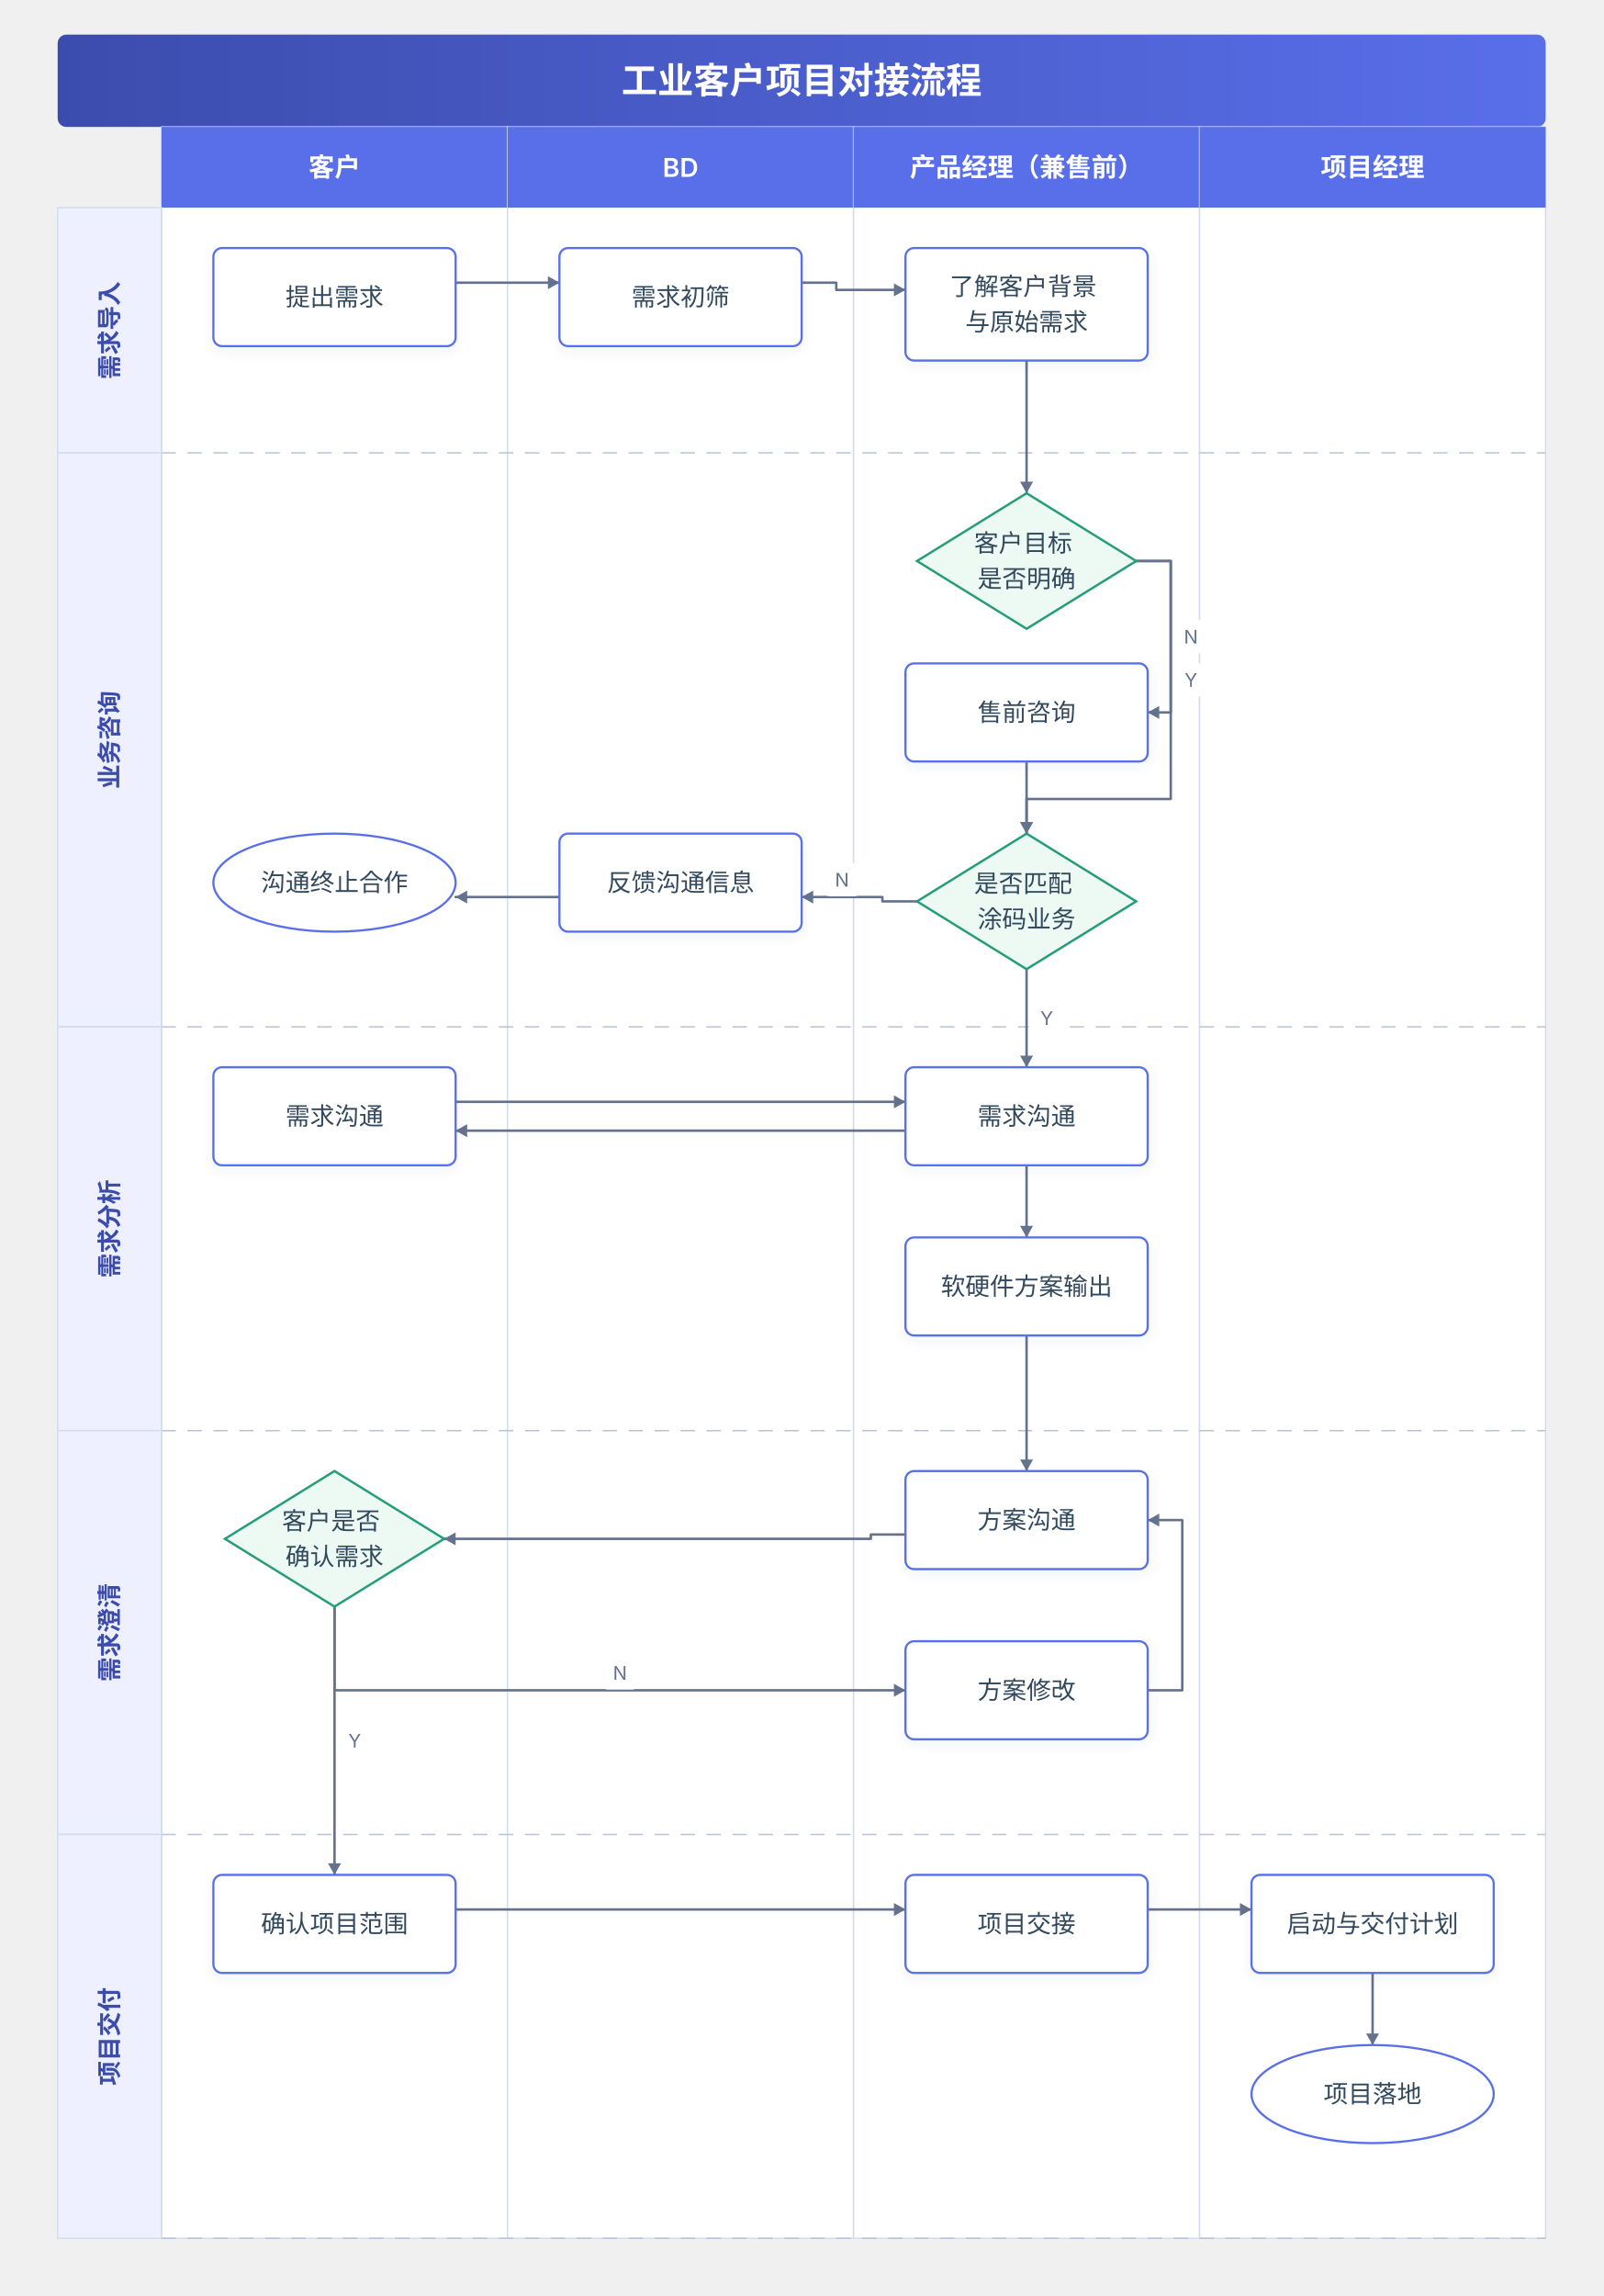
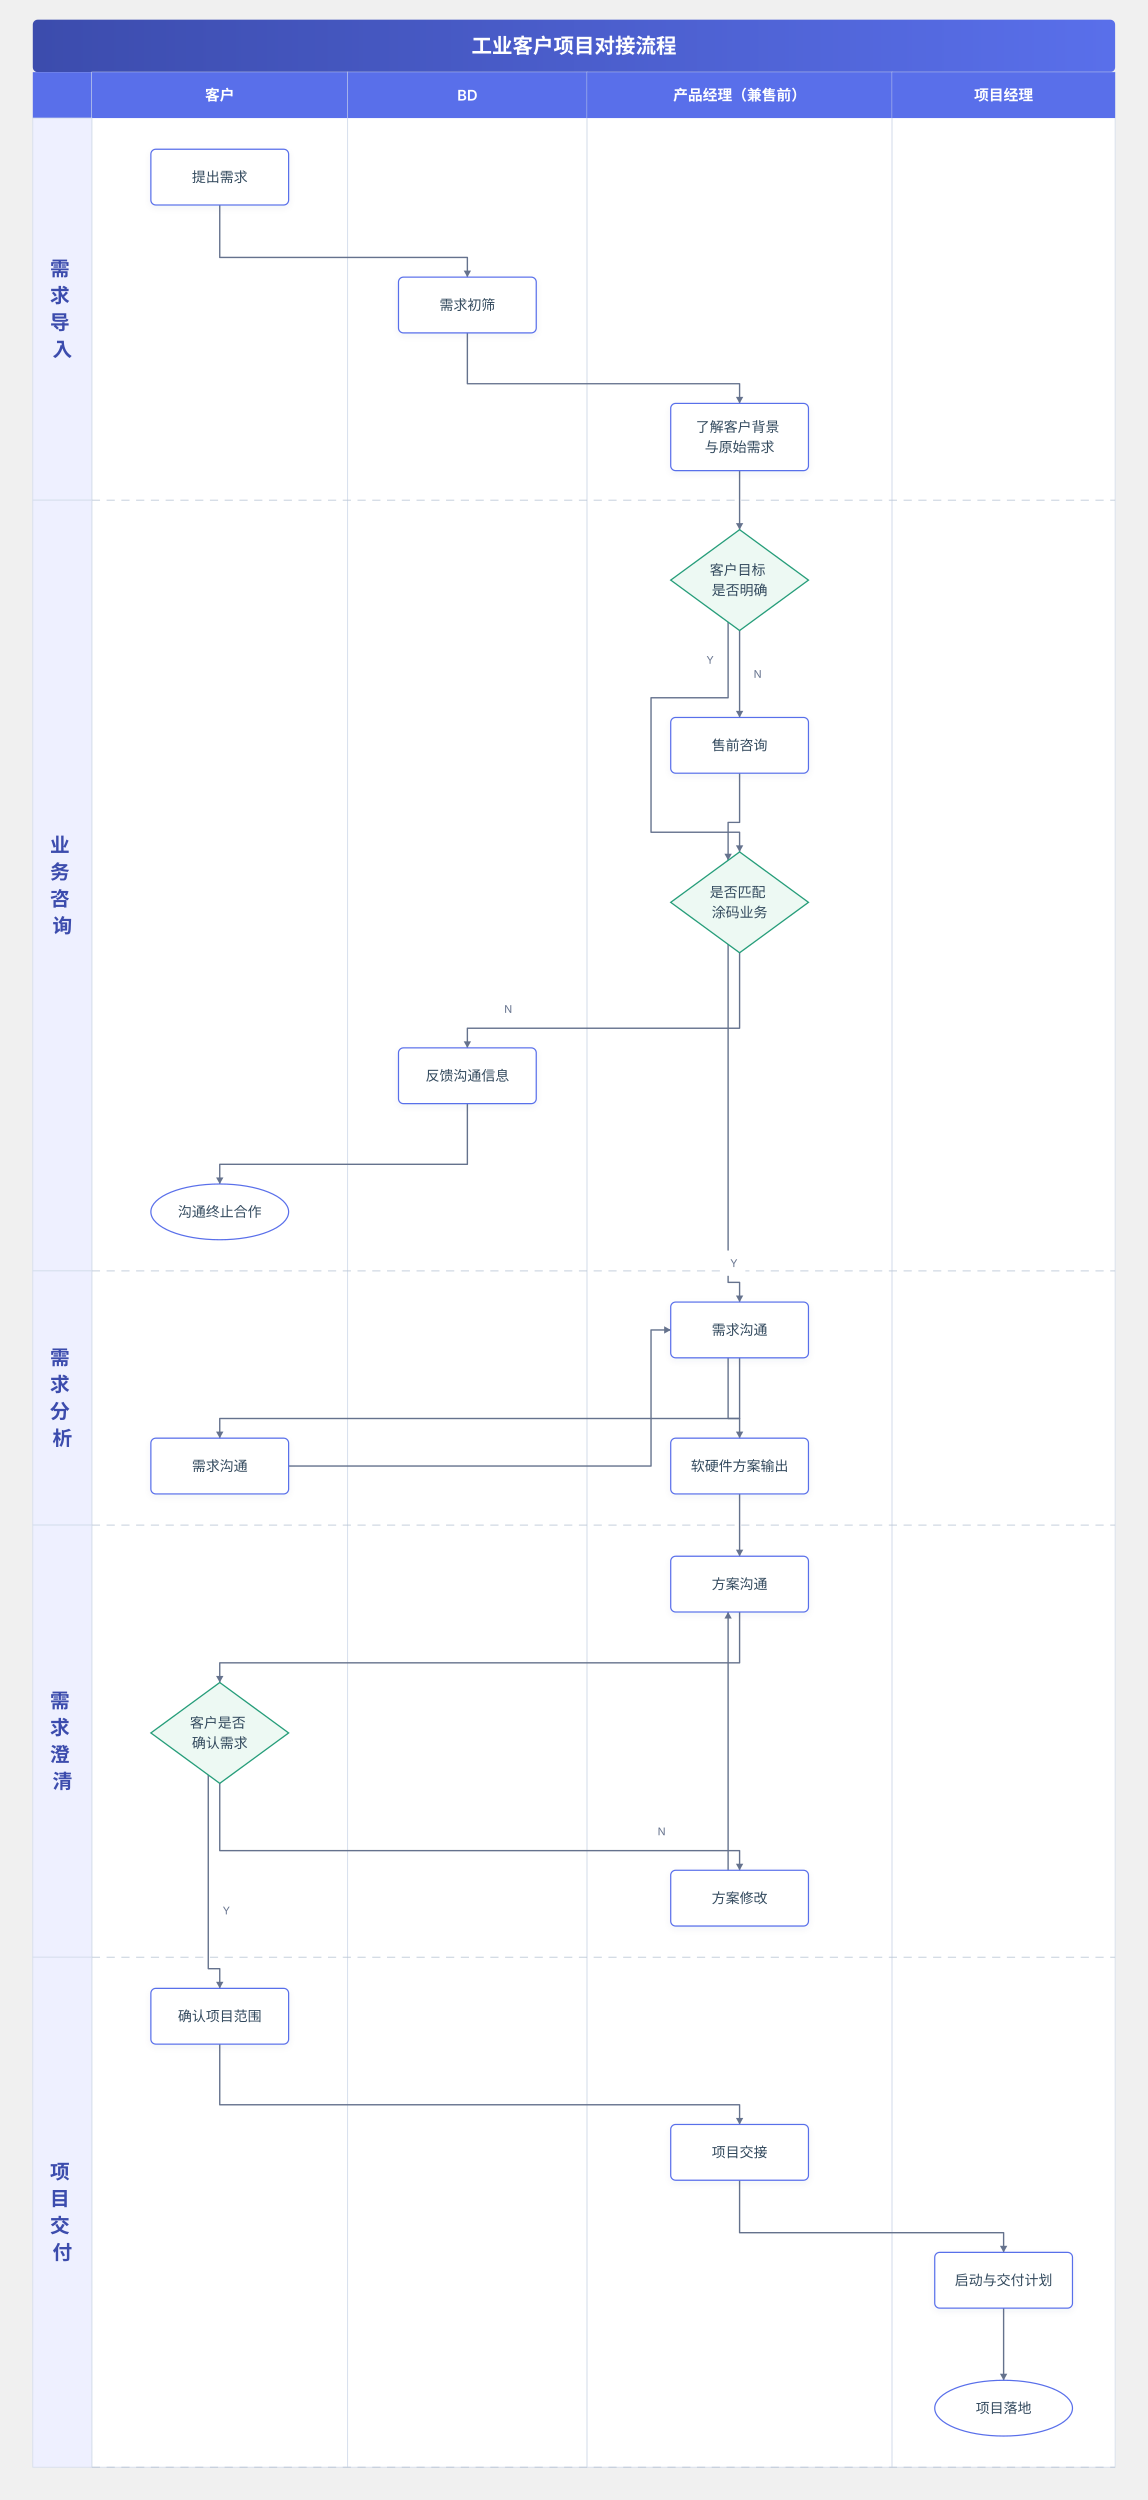
- <svg xmlns="http://www.w3.org/2000/svg" width="1112" height="1592" viewBox="0 0 1112 1592" style="font-family:Inter,Segoe UI,Microsoft YaHei,sans-serif" role="img" aria-label="工业客户项目对接流程">
+ <svg xmlns="http://www.w3.org/2000/svg" width="1400" height="3049" viewBox="0 0 1400 3049" style="font-family:Inter,Segoe UI,Microsoft YaHei,sans-serif" role="img" aria-label="工业客户项目对接流程">
  <defs>
    <linearGradient id="titleGradient">
      <stop stop-color="#3c4cad" />
      <stop offset="1" stop-color="#596fea" />
    </linearGradient>
    <filter id="nodeShadow" x="-20%" y="-20%" width="140%" height="150%">
      <feDropShadow dx="0" dy="3" stdDeviation="4" flood-color="#244f73" flood-opacity=".055" />
    </filter>
    <marker id="arrow-65728d" markerWidth="9" markerHeight="9" refX="8" refY="4.5" orient="auto-start-reverse" markerUnits="userSpaceOnUse">
      <path d="M0 0 L8 4.5 L0 9" fill="#65728d" />
    </marker>
  </defs>
  <g data-container-id="title">
-     <rect x="40" y="24" width="1032" height="64" rx="6" fill="url(#titleGradient)" />
-     <text x="556" y="56" text-anchor="middle" dominant-baseline="middle" fill="#fff" font-size="25" font-weight="600">
-       <tspan x="556" dy="0">工业客户项目对接流程</tspan>
-     </text>
+     <rect x="40" y="24" width="1320" height="64" rx="6" fill="url(#titleGradient)" />
+     <text x="700" y="56" text-anchor="middle" dominant-baseline="middle" fill="#fff" font-size="25" font-weight="600">
+       <tspan x="700" dy="0">工业客户项目对接流程</tspan>
+     </text>
+   </g>
+   <g data-container-id="swimlane-corner">
+     <rect x="40" y="88" width="72" height="56" fill="#596fea" />
  </g>
  <g data-container-id="customer">
-     <rect x="112" y="88" width="240" height="1464" fill="#fff" stroke="#d4ddeb" stroke-width="1" />
-     <rect x="112" y="88" width="240" height="56" fill="#596fea" />
-     <text x="232" y="116" text-anchor="middle" dominant-baseline="middle" fill="#fff" font-size="18" font-weight="600">
-       <tspan x="232" dy="0">客户</tspan>
+     <rect x="112" y="88" width="312" height="2921" fill="#fff" stroke="#d4ddeb" stroke-width="1" />
+     <rect x="112" y="88" width="312" height="56" fill="#596fea" />
+     <text x="268" y="116" text-anchor="middle" dominant-baseline="middle" fill="#fff" font-size="18" font-weight="600">
+       <tspan x="268" dy="0">客户</tspan>
    </text>
  </g>
  <g data-container-id="bd">
-     <rect x="352" y="88" width="240" height="1464" fill="#fff" stroke="#d4ddeb" stroke-width="1" />
-     <rect x="352" y="88" width="240" height="56" fill="#596fea" />
-     <text x="472" y="116" text-anchor="middle" dominant-baseline="middle" fill="#fff" font-size="18" font-weight="600">
-       <tspan x="472" dy="0">BD</tspan>
+     <rect x="424" y="88" width="292" height="2921" fill="#fff" stroke="#d4ddeb" stroke-width="1" />
+     <rect x="424" y="88" width="292" height="56" fill="#596fea" />
+     <text x="570" y="116" text-anchor="middle" dominant-baseline="middle" fill="#fff" font-size="18" font-weight="600">
+       <tspan x="570" dy="0">BD</tspan>
    </text>
  </g>
  <g data-container-id="pm">
-     <rect x="592" y="88" width="240" height="1464" fill="#fff" stroke="#d4ddeb" stroke-width="1" />
-     <rect x="592" y="88" width="240" height="56" fill="#596fea" />
-     <text x="712" y="116" text-anchor="middle" dominant-baseline="middle" fill="#fff" font-size="18" font-weight="600">
-       <tspan x="712" dy="0">产品经理（兼售前）</tspan>
+     <rect x="716" y="88" width="372" height="2921" fill="#fff" stroke="#d4ddeb" stroke-width="1" />
+     <rect x="716" y="88" width="372" height="56" fill="#596fea" />
+     <text x="902" y="116" text-anchor="middle" dominant-baseline="middle" fill="#fff" font-size="18" font-weight="600">
+       <tspan x="902" dy="0">产品经理（兼售前）</tspan>
    </text>
  </g>
  <g data-container-id="project">
-     <rect x="832" y="88" width="240" height="1464" fill="#fff" stroke="#d4ddeb" stroke-width="1" />
-     <rect x="832" y="88" width="240" height="56" fill="#596fea" />
-     <text x="952" y="116" text-anchor="middle" dominant-baseline="middle" fill="#fff" font-size="18" font-weight="600">
-       <tspan x="952" dy="0">项目经理</tspan>
+     <rect x="1088" y="88" width="272" height="2921" fill="#fff" stroke="#d4ddeb" stroke-width="1" />
+     <rect x="1088" y="88" width="272" height="56" fill="#596fea" />
+     <text x="1224" y="116" text-anchor="middle" dominant-baseline="middle" fill="#fff" font-size="18" font-weight="600">
+       <tspan x="1224" dy="0">项目经理</tspan>
    </text>
  </g>
  <g data-container-id="intake">
-     <rect x="40" y="144" width="72" height="170" fill="#eef0ff" stroke="#d4ddeb" />
-     <g transform="translate(76 229) rotate(-90)">
-       <text x="0" y="0" text-anchor="middle" dominant-baseline="middle" fill="#3c4cad" font-size="17" font-weight="600">
-         <tspan x="0" dy="0">需求导入</tspan>
-       </text>
-     </g>
-     <path d="M112 314 H1072" stroke="#b9c5d5" stroke-dasharray="10 8" />
+     <rect x="40" y="144" width="72" height="466" fill="#eef0ff" stroke="#d4ddeb" />
+     <text x="76" y="327.8" text-anchor="middle" dominant-baseline="middle" fill="#3c4cad" font-size="24" font-weight="600">
+       <tspan x="76" dy="0">需</tspan>
+       <tspan x="76" dy="32.8">求</tspan>
+       <tspan x="76" dy="32.8">导</tspan>
+       <tspan x="76" dy="32.8">入</tspan>
+     </text>
+     <path d="M112 610 H1360" stroke="#b9c5d5" stroke-dasharray="10 8" />
  </g>
  <g data-container-id="consult">
-     <rect x="40" y="314" width="72" height="398" fill="#eef0ff" stroke="#d4ddeb" />
-     <g transform="translate(76 513) rotate(-90)">
-       <text x="0" y="0" text-anchor="middle" dominant-baseline="middle" fill="#3c4cad" font-size="17" font-weight="600">
-         <tspan x="0" dy="0">业务咨询</tspan>
-       </text>
-     </g>
-     <path d="M112 712 H1072" stroke="#b9c5d5" stroke-dasharray="10 8" />
+     <rect x="40" y="610" width="72" height="940" fill="#eef0ff" stroke="#d4ddeb" />
+     <text x="76" y="1030.8" text-anchor="middle" dominant-baseline="middle" fill="#3c4cad" font-size="24" font-weight="600">
+       <tspan x="76" dy="0">业</tspan>
+       <tspan x="76" dy="32.8">务</tspan>
+       <tspan x="76" dy="32.8">咨</tspan>
+       <tspan x="76" dy="32.8">询</tspan>
+     </text>
+     <path d="M112 1550 H1360" stroke="#b9c5d5" stroke-dasharray="10 8" />
  </g>
  <g data-container-id="analysis">
-     <rect x="40" y="712" width="72" height="280" fill="#eef0ff" stroke="#d4ddeb" />
-     <g transform="translate(76 852) rotate(-90)">
-       <text x="0" y="0" text-anchor="middle" dominant-baseline="middle" fill="#3c4cad" font-size="17" font-weight="600">
-         <tspan x="0" dy="0">需求分析</tspan>
-       </text>
-     </g>
-     <path d="M112 992 H1072" stroke="#b9c5d5" stroke-dasharray="10 8" />
+     <rect x="40" y="1550" width="72" height="310" fill="#eef0ff" stroke="#d4ddeb" />
+     <text x="76" y="1655.8" text-anchor="middle" dominant-baseline="middle" fill="#3c4cad" font-size="24" font-weight="600">
+       <tspan x="76" dy="0">需</tspan>
+       <tspan x="76" dy="32.8">求</tspan>
+       <tspan x="76" dy="32.8">分</tspan>
+       <tspan x="76" dy="32.8">析</tspan>
+     </text>
+     <path d="M112 1860 H1360" stroke="#b9c5d5" stroke-dasharray="10 8" />
  </g>
  <g data-container-id="clarify">
-     <rect x="40" y="992" width="72" height="280" fill="#eef0ff" stroke="#d4ddeb" />
-     <g transform="translate(76 1132) rotate(-90)">
-       <text x="0" y="0" text-anchor="middle" dominant-baseline="middle" fill="#3c4cad" font-size="17" font-weight="600">
-         <tspan x="0" dy="0">需求澄清</tspan>
-       </text>
-     </g>
-     <path d="M112 1272 H1072" stroke="#b9c5d5" stroke-dasharray="10 8" />
+     <rect x="40" y="1860" width="72" height="527" fill="#eef0ff" stroke="#d4ddeb" />
+     <text x="76" y="2074.3" text-anchor="middle" dominant-baseline="middle" fill="#3c4cad" font-size="24" font-weight="600">
+       <tspan x="76" dy="0">需</tspan>
+       <tspan x="76" dy="32.8">求</tspan>
+       <tspan x="76" dy="32.8">澄</tspan>
+       <tspan x="76" dy="32.8">清</tspan>
+     </text>
+     <path d="M112 2387 H1360" stroke="#b9c5d5" stroke-dasharray="10 8" />
  </g>
  <g data-container-id="delivery">
-     <rect x="40" y="1272" width="72" height="280" fill="#eef0ff" stroke="#d4ddeb" />
-     <g transform="translate(76 1412) rotate(-90)">
-       <text x="0" y="0" text-anchor="middle" dominant-baseline="middle" fill="#3c4cad" font-size="17" font-weight="600">
-         <tspan x="0" dy="0">项目交付</tspan>
-       </text>
-     </g>
-     <path d="M112 1552 H1072" stroke="#b9c5d5" stroke-dasharray="10 8" />
-   </g>
-   <path data-edge-id="e0" d="M 316 196 H 388" fill="none" stroke="transparent" stroke-width="14" style="cursor:pointer" />
-   <path data-edge-id="e0" d="M 316 196 H 388" fill="none" stroke="#65728d" stroke-width="1.7" stroke-linejoin="round" stroke-linecap="round" marker-end="url(#arrow-65728d)" />
-   <path data-edge-id="e1" d="M 556 196 H 580 V 201 H 628" fill="none" stroke="transparent" stroke-width="14" style="cursor:pointer" />
-   <path data-edge-id="e1" d="M 556 196 H 580 V 201 H 628" fill="none" stroke="#65728d" stroke-width="1.7" stroke-linejoin="round" stroke-linecap="round" marker-end="url(#arrow-65728d)" />
-   <path data-edge-id="e2" d="M 712 250 V 342" fill="none" stroke="transparent" stroke-width="14" style="cursor:pointer" />
-   <path data-edge-id="e2" d="M 712 250 V 342" fill="none" stroke="#65728d" stroke-width="1.7" stroke-linejoin="round" stroke-linecap="round" marker-end="url(#arrow-65728d)" />
-   <path data-edge-id="e3" d="M 788 389 H 812 V 494 H 796" fill="none" stroke="transparent" stroke-width="14" style="cursor:pointer" />
-   <path data-edge-id="e3" d="M 788 389 H 812 V 494 H 796" fill="none" stroke="#65728d" stroke-width="1.7" stroke-linejoin="round" stroke-linecap="round" marker-end="url(#arrow-65728d)" />
-   <path data-edge-id="e4" d="M 788 389 H 812 V 554 H 712 V 578" fill="none" stroke="transparent" stroke-width="14" style="cursor:pointer" />
-   <path data-edge-id="e4" d="M 788 389 H 812 V 554 H 712 V 578" fill="none" stroke="#65728d" stroke-width="1.7" stroke-linejoin="round" stroke-linecap="round" marker-end="url(#arrow-65728d)" />
-   <path data-edge-id="e5" d="M 712 528 V 578" fill="none" stroke="transparent" stroke-width="14" style="cursor:pointer" />
-   <path data-edge-id="e5" d="M 712 528 V 578" fill="none" stroke="#65728d" stroke-width="1.7" stroke-linejoin="round" stroke-linecap="round" marker-end="url(#arrow-65728d)" />
-   <path data-edge-id="e6" d="M 636 625 H 612 V 622 H 556" fill="none" stroke="transparent" stroke-width="14" style="cursor:pointer" />
-   <path data-edge-id="e6" d="M 636 625 H 612 V 622 H 556" fill="none" stroke="#65728d" stroke-width="1.7" stroke-linejoin="round" stroke-linecap="round" marker-end="url(#arrow-65728d)" />
-   <path data-edge-id="e7" d="M 388 622 H 316" fill="none" stroke="transparent" stroke-width="14" style="cursor:pointer" />
-   <path data-edge-id="e7" d="M 388 622 H 316" fill="none" stroke="#65728d" stroke-width="1.7" stroke-linejoin="round" stroke-linecap="round" marker-end="url(#arrow-65728d)" />
-   <path data-edge-id="e8" d="M 712 672 V 740" fill="none" stroke="transparent" stroke-width="14" style="cursor:pointer" />
-   <path data-edge-id="e8" d="M 712 672 V 740" fill="none" stroke="#65728d" stroke-width="1.7" stroke-linejoin="round" stroke-linecap="round" marker-end="url(#arrow-65728d)" />
-   <path data-edge-id="e9" d="M 316 764 H 628" fill="none" stroke="transparent" stroke-width="14" style="cursor:pointer" />
-   <path data-edge-id="e9" d="M 316 764 H 628" fill="none" stroke="#65728d" stroke-width="1.7" stroke-linejoin="round" stroke-linecap="round" marker-end="url(#arrow-65728d)" />
-   <path data-edge-id="e10" d="M 628 784 H 316" fill="none" stroke="transparent" stroke-width="14" style="cursor:pointer" />
-   <path data-edge-id="e10" d="M 628 784 H 316" fill="none" stroke="#65728d" stroke-width="1.7" stroke-linejoin="round" stroke-linecap="round" marker-end="url(#arrow-65728d)" />
-   <path data-edge-id="e11" d="M 712 808 V 858" fill="none" stroke="transparent" stroke-width="14" style="cursor:pointer" />
-   <path data-edge-id="e11" d="M 712 808 V 858" fill="none" stroke="#65728d" stroke-width="1.7" stroke-linejoin="round" stroke-linecap="round" marker-end="url(#arrow-65728d)" />
-   <path data-edge-id="e12" d="M 712 926 V 1020" fill="none" stroke="transparent" stroke-width="14" style="cursor:pointer" />
-   <path data-edge-id="e12" d="M 712 926 V 1020" fill="none" stroke="#65728d" stroke-width="1.7" stroke-linejoin="round" stroke-linecap="round" marker-end="url(#arrow-65728d)" />
-   <path data-edge-id="e13" d="M 628 1064 H 604 V 1067 H 308" fill="none" stroke="transparent" stroke-width="14" style="cursor:pointer" />
-   <path data-edge-id="e13" d="M 628 1064 H 604 V 1067 H 308" fill="none" stroke="#65728d" stroke-width="1.7" stroke-linejoin="round" stroke-linecap="round" marker-end="url(#arrow-65728d)" />
-   <path data-edge-id="e14" d="M 232 1114 V 1172 H 628" fill="none" stroke="transparent" stroke-width="14" style="cursor:pointer" />
-   <path data-edge-id="e14" d="M 232 1114 V 1172 H 628" fill="none" stroke="#65728d" stroke-width="1.7" stroke-linejoin="round" stroke-linecap="round" marker-end="url(#arrow-65728d)" />
-   <path data-edge-id="e15" d="M 796 1172 H 820 V 1054 H 796" fill="none" stroke="transparent" stroke-width="14" style="cursor:pointer" />
-   <path data-edge-id="e15" d="M 796 1172 H 820 V 1054 H 796" fill="none" stroke="#65728d" stroke-width="1.7" stroke-linejoin="round" stroke-linecap="round" marker-end="url(#arrow-65728d)" />
-   <path data-edge-id="e16" d="M 232 1114 V 1300" fill="none" stroke="transparent" stroke-width="14" style="cursor:pointer" />
-   <path data-edge-id="e16" d="M 232 1114 V 1300" fill="none" stroke="#65728d" stroke-width="1.7" stroke-linejoin="round" stroke-linecap="round" marker-end="url(#arrow-65728d)" />
-   <path data-edge-id="e17" d="M 316 1324 H 628" fill="none" stroke="transparent" stroke-width="14" style="cursor:pointer" />
-   <path data-edge-id="e17" d="M 316 1324 H 628" fill="none" stroke="#65728d" stroke-width="1.7" stroke-linejoin="round" stroke-linecap="round" marker-end="url(#arrow-65728d)" />
-   <path data-edge-id="e18" d="M 796 1324 H 868" fill="none" stroke="transparent" stroke-width="14" style="cursor:pointer" />
-   <path data-edge-id="e18" d="M 796 1324 H 868" fill="none" stroke="#65728d" stroke-width="1.7" stroke-linejoin="round" stroke-linecap="round" marker-end="url(#arrow-65728d)" />
-   <path data-edge-id="e19" d="M 952 1368 V 1418" fill="none" stroke="transparent" stroke-width="14" style="cursor:pointer" />
-   <path data-edge-id="e19" d="M 952 1368 V 1418" fill="none" stroke="#65728d" stroke-width="1.7" stroke-linejoin="round" stroke-linecap="round" marker-end="url(#arrow-65728d)" />
-   <g data-node-id="request" style="cursor:grab" role="button" aria-label="提出需求" tabindex="0">
-     <rect x="148" y="172" width="168" height="68" rx="6" fill="#fff" stroke="#596fea" stroke-width="1.5" filter="url(#nodeShadow)" />
-     <text x="232" y="206" text-anchor="middle" dominant-baseline="middle" fill="#32495d" font-size="17" font-weight="400">
-       <tspan x="232" dy="0">提出需求</tspan>
-     </text>
-   </g>
-   <g data-node-id="screen" style="cursor:grab" role="button" aria-label="需求初筛" tabindex="0">
-     <rect x="388" y="172" width="168" height="68" rx="6" fill="#fff" stroke="#596fea" stroke-width="1.5" filter="url(#nodeShadow)" />
-     <text x="472" y="206" text-anchor="middle" dominant-baseline="middle" fill="#32495d" font-size="17" font-weight="400">
-       <tspan x="472" dy="0">需求初筛</tspan>
-     </text>
-   </g>
-   <g data-node-id="context" style="cursor:grab" role="button" aria-label="了解客户背景 与原始需求" tabindex="0">
-     <rect x="628" y="172" width="168" height="78" rx="6" fill="#fff" stroke="#596fea" stroke-width="1.5" filter="url(#nodeShadow)" />
-     <text x="712" y="198.675" text-anchor="middle" dominant-baseline="middle" fill="#32495d" font-size="17" font-weight="400">
-       <tspan x="712" dy="0">了解客户背景</tspan>
-       <tspan x="712" dy="24.65">与原始需求</tspan>
-     </text>
-   </g>
-   <g data-node-id="goal" style="cursor:grab" role="button" aria-label="客户目标 是否明确" tabindex="0">
-     <path d="M712 342 L788 389 L712 436 L636 389 Z" fill="#edf9f3" stroke="#259d79" stroke-width="1.6" />
-     <text x="712" y="376.675" text-anchor="middle" dominant-baseline="middle" fill="#32495d" font-size="17" font-weight="400">
-       <tspan x="712" dy="0">客户目标</tspan>
-       <tspan x="712" dy="24.65">是否明确</tspan>
-     </text>
-   </g>
-   <g data-node-id="consulting" style="cursor:grab" role="button" aria-label="售前咨询" tabindex="0">
-     <rect x="628" y="460" width="168" height="68" rx="6" fill="#fff" stroke="#596fea" stroke-width="1.5" filter="url(#nodeShadow)" />
-     <text x="712" y="494" text-anchor="middle" dominant-baseline="middle" fill="#32495d" font-size="17" font-weight="400">
-       <tspan x="712" dy="0">售前咨询</tspan>
-     </text>
-   </g>
-   <g data-node-id="match" style="cursor:grab" role="button" aria-label="是否匹配 涂码业务" tabindex="0">
-     <path d="M712 578 L788 625 L712 672 L636 625 Z" fill="#edf9f3" stroke="#259d79" stroke-width="1.6" />
-     <text x="712" y="612.675" text-anchor="middle" dominant-baseline="middle" fill="#32495d" font-size="17" font-weight="400">
-       <tspan x="712" dy="0">是否匹配</tspan>
-       <tspan x="712" dy="24.65">涂码业务</tspan>
-     </text>
-   </g>
-   <g data-node-id="feedback" style="cursor:grab" role="button" aria-label="反馈沟通信息" tabindex="0">
-     <rect x="388" y="578" width="168" height="68" rx="6" fill="#fff" stroke="#596fea" stroke-width="1.5" filter="url(#nodeShadow)" />
-     <text x="472" y="612" text-anchor="middle" dominant-baseline="middle" fill="#32495d" font-size="17" font-weight="400">
-       <tspan x="472" dy="0">反馈沟通信息</tspan>
-     </text>
-   </g>
-   <g data-node-id="stop" style="cursor:grab" role="button" aria-label="沟通终止合作" tabindex="0">
-     <ellipse cx="232" cy="612" rx="84" ry="34" fill="#fff" stroke="#596fea" stroke-width="1.5" />
-     <text x="232" y="612" text-anchor="middle" dominant-baseline="middle" fill="#32495d" font-size="17" font-weight="400">
-       <tspan x="232" dy="0">沟通终止合作</tspan>
-     </text>
-   </g>
-   <g data-node-id="customer-needs" style="cursor:grab" role="button" aria-label="需求沟通" tabindex="0">
-     <rect x="148" y="740" width="168" height="68" rx="6" fill="#fff" stroke="#596fea" stroke-width="1.5" filter="url(#nodeShadow)" />
-     <text x="232" y="774" text-anchor="middle" dominant-baseline="middle" fill="#32495d" font-size="17" font-weight="400">
-       <tspan x="232" dy="0">需求沟通</tspan>
-     </text>
-   </g>
-   <g data-node-id="pm-needs" style="cursor:grab" role="button" aria-label="需求沟通" tabindex="0">
-     <rect x="628" y="740" width="168" height="68" rx="6" fill="#fff" stroke="#596fea" stroke-width="1.5" filter="url(#nodeShadow)" />
-     <text x="712" y="774" text-anchor="middle" dominant-baseline="middle" fill="#32495d" font-size="17" font-weight="400">
-       <tspan x="712" dy="0">需求沟通</tspan>
-     </text>
-   </g>
-   <g data-node-id="solution" style="cursor:grab" role="button" aria-label="软硬件方案输出" tabindex="0">
-     <rect x="628" y="858" width="168" height="68" rx="6" fill="#fff" stroke="#596fea" stroke-width="1.5" filter="url(#nodeShadow)" />
-     <text x="712" y="892" text-anchor="middle" dominant-baseline="middle" fill="#32495d" font-size="17" font-weight="400">
-       <tspan x="712" dy="0">软硬件方案输出</tspan>
-     </text>
-   </g>
-   <g data-node-id="proposal" style="cursor:grab" role="button" aria-label="方案沟通" tabindex="0">
-     <rect x="628" y="1020" width="168" height="68" rx="6" fill="#fff" stroke="#596fea" stroke-width="1.5" filter="url(#nodeShadow)" />
-     <text x="712" y="1054" text-anchor="middle" dominant-baseline="middle" fill="#32495d" font-size="17" font-weight="400">
-       <tspan x="712" dy="0">方案沟通</tspan>
-     </text>
-   </g>
-   <g data-node-id="agree" style="cursor:grab" role="button" aria-label="客户是否 确认需求" tabindex="0">
-     <path d="M232 1020 L308 1067 L232 1114 L156 1067 Z" fill="#edf9f3" stroke="#259d79" stroke-width="1.6" />
-     <text x="232" y="1054.675" text-anchor="middle" dominant-baseline="middle" fill="#32495d" font-size="17" font-weight="400">
-       <tspan x="232" dy="0">客户是否</tspan>
-       <tspan x="232" dy="24.65">确认需求</tspan>
-     </text>
-   </g>
-   <g data-node-id="revise" style="cursor:grab" role="button" aria-label="方案修改" tabindex="0">
-     <rect x="628" y="1138" width="168" height="68" rx="6" fill="#fff" stroke="#596fea" stroke-width="1.5" filter="url(#nodeShadow)" />
-     <text x="712" y="1172" text-anchor="middle" dominant-baseline="middle" fill="#32495d" font-size="17" font-weight="400">
-       <tspan x="712" dy="0">方案修改</tspan>
-     </text>
-   </g>
-   <g data-node-id="confirm" style="cursor:grab" role="button" aria-label="确认项目范围" tabindex="0">
-     <rect x="148" y="1300" width="168" height="68" rx="6" fill="#fff" stroke="#596fea" stroke-width="1.5" filter="url(#nodeShadow)" />
-     <text x="232" y="1334" text-anchor="middle" dominant-baseline="middle" fill="#32495d" font-size="17" font-weight="400">
-       <tspan x="232" dy="0">确认项目范围</tspan>
-     </text>
-   </g>
-   <g data-node-id="handoff" style="cursor:grab" role="button" aria-label="项目交接" tabindex="0">
-     <rect x="628" y="1300" width="168" height="68" rx="6" fill="#fff" stroke="#596fea" stroke-width="1.5" filter="url(#nodeShadow)" />
-     <text x="712" y="1334" text-anchor="middle" dominant-baseline="middle" fill="#32495d" font-size="17" font-weight="400">
-       <tspan x="712" dy="0">项目交接</tspan>
-     </text>
-   </g>
-   <g data-node-id="plan" style="cursor:grab" role="button" aria-label="启动与交付计划" tabindex="0">
-     <rect x="868" y="1300" width="168" height="68" rx="6" fill="#fff" stroke="#596fea" stroke-width="1.5" filter="url(#nodeShadow)" />
-     <text x="952" y="1334" text-anchor="middle" dominant-baseline="middle" fill="#32495d" font-size="17" font-weight="400">
-       <tspan x="952" dy="0">启动与交付计划</tspan>
-     </text>
-   </g>
-   <g data-node-id="done" style="cursor:grab" role="button" aria-label="项目落地" tabindex="0">
-     <ellipse cx="952" cy="1452" rx="84" ry="34" fill="#fff" stroke="#596fea" stroke-width="1.5" />
-     <text x="952" y="1452" text-anchor="middle" dominant-baseline="middle" fill="#32495d" font-size="17" font-weight="400">
-       <tspan x="952" dy="0">项目落地</tspan>
-     </text>
-   </g>
-   <g data-edge-id="e3" data-label-id="e3" style="cursor:move">
-     <rect x="813.5" y="430" width="25" height="23" rx="4" fill="#fff" />
-     <text x="826" y="441.5" text-anchor="middle" dominant-baseline="middle" fill="#65728d" font-size="13" font-weight="400">
-       <tspan x="826" dy="0">N</tspan>
-     </text>
-   </g>
-   <g data-edge-id="e4" data-label-id="e4" style="cursor:move">
-     <rect x="813.5" y="460" width="25" height="23" rx="4" fill="#fff" />
-     <text x="826" y="471.5" text-anchor="middle" dominant-baseline="middle" fill="#65728d" font-size="13" font-weight="400">
-       <tspan x="826" dy="0">Y</tspan>
-     </text>
-   </g>
-   <g data-edge-id="e6" data-label-id="e6" style="cursor:move">
-     <rect x="571.5" y="598.5" width="25" height="23" rx="4" fill="#fff" />
-     <text x="584" y="610" text-anchor="middle" dominant-baseline="middle" fill="#65728d" font-size="13" font-weight="400">
-       <tspan x="584" dy="0">N</tspan>
-     </text>
-   </g>
-   <g data-edge-id="e8" data-label-id="e8" style="cursor:move">
-     <rect x="713.5" y="694.5" width="25" height="23" rx="4" fill="#fff" />
-     <text x="726" y="706" text-anchor="middle" dominant-baseline="middle" fill="#65728d" font-size="13" font-weight="400">
-       <tspan x="726" dy="0">Y</tspan>
-     </text>
-   </g>
-   <g data-edge-id="e14" data-label-id="e14" style="cursor:move">
-     <rect x="417.5" y="1148.5" width="25" height="23" rx="4" fill="#fff" />
-     <text x="430" y="1160" text-anchor="middle" dominant-baseline="middle" fill="#65728d" font-size="13" font-weight="400">
-       <tspan x="430" dy="0">N</tspan>
-     </text>
-   </g>
-   <g data-edge-id="e16" data-label-id="e16" style="cursor:move">
-     <rect x="233.5" y="1195.5" width="25" height="23" rx="4" fill="#fff" />
-     <text x="246" y="1207" text-anchor="middle" dominant-baseline="middle" fill="#65728d" font-size="13" font-weight="400">
-       <tspan x="246" dy="0">Y</tspan>
+     <rect x="40" y="2387" width="72" height="622" fill="#eef0ff" stroke="#d4ddeb" />
+     <text x="76" y="2648.8" text-anchor="middle" dominant-baseline="middle" fill="#3c4cad" font-size="24" font-weight="600">
+       <tspan x="76" dy="0">项</tspan>
+       <tspan x="76" dy="32.8">目</tspan>
+       <tspan x="76" dy="32.8">交</tspan>
+       <tspan x="76" dy="32.8">付</tspan>
+     </text>
+     <path d="M112 3009 H1360" stroke="#b9c5d5" stroke-dasharray="10 8" />
+   </g>
+   <path data-edge-id="e0" d="M 268 250 V 314 H 570 V 338" fill="none" stroke="transparent" stroke-width="14" style="cursor:pointer" />
+   <path data-edge-id="e0" d="M 268 250 V 314 H 570 V 338" fill="none" stroke="#65728d" stroke-width="1.7" stroke-linejoin="round" stroke-linecap="round" marker-end="url(#arrow-65728d)" />
+   <path data-edge-id="e1" d="M 570 406 V 468 H 902 V 492" fill="none" stroke="transparent" stroke-width="14" style="cursor:pointer" />
+   <path data-edge-id="e1" d="M 570 406 V 468 H 902 V 492" fill="none" stroke="#65728d" stroke-width="1.7" stroke-linejoin="round" stroke-linecap="round" marker-end="url(#arrow-65728d)" />
+   <path data-edge-id="e2" d="M 902 574 V 646" fill="none" stroke="transparent" stroke-width="14" style="cursor:pointer" />
+   <path data-edge-id="e2" d="M 902 574 V 646" fill="none" stroke="#65728d" stroke-width="1.7" stroke-linejoin="round" stroke-linecap="round" marker-end="url(#arrow-65728d)" />
+   <path data-edge-id="e3" d="M 902 769 V 875" fill="none" stroke="transparent" stroke-width="14" style="cursor:pointer" />
+   <path data-edge-id="e3" d="M 902 769 V 875" fill="none" stroke="#65728d" stroke-width="1.7" stroke-linejoin="round" stroke-linecap="round" marker-end="url(#arrow-65728d)" />
+   <path data-edge-id="e4" d="M 888 758.75 V 851 H 794 V 1015 H 902 V 1039" fill="none" stroke="transparent" stroke-width="14" style="cursor:pointer" />
+   <path data-edge-id="e4" d="M 888 758.75 V 851 H 794 V 1015 H 902 V 1039" fill="none" stroke="#65728d" stroke-width="1.7" stroke-linejoin="round" stroke-linecap="round" marker-end="url(#arrow-65728d)" />
+   <path data-edge-id="e5" d="M 902 943 V 1003 H 888 V 1049.25" fill="none" stroke="transparent" stroke-width="14" style="cursor:pointer" />
+   <path data-edge-id="e5" d="M 902 943 V 1003 H 888 V 1049.25" fill="none" stroke="#65728d" stroke-width="1.7" stroke-linejoin="round" stroke-linecap="round" marker-end="url(#arrow-65728d)" />
+   <path data-edge-id="e6" d="M 902 1162 V 1254 H 570 V 1278" fill="none" stroke="transparent" stroke-width="14" style="cursor:pointer" />
+   <path data-edge-id="e6" d="M 902 1162 V 1254 H 570 V 1278" fill="none" stroke="#65728d" stroke-width="1.7" stroke-linejoin="round" stroke-linecap="round" marker-end="url(#arrow-65728d)" />
+   <path data-edge-id="e7" d="M 570 1346 V 1420 H 268 V 1444" fill="none" stroke="transparent" stroke-width="14" style="cursor:pointer" />
+   <path data-edge-id="e7" d="M 570 1346 V 1420 H 268 V 1444" fill="none" stroke="#65728d" stroke-width="1.7" stroke-linejoin="round" stroke-linecap="round" marker-end="url(#arrow-65728d)" />
+   <path data-edge-id="e8" d="M 888 1151.75 V 1564 H 902 V 1588" fill="none" stroke="transparent" stroke-width="14" style="cursor:pointer" />
+   <path data-edge-id="e8" d="M 888 1151.75 V 1564 H 902 V 1588" fill="none" stroke="#65728d" stroke-width="1.7" stroke-linejoin="round" stroke-linecap="round" marker-end="url(#arrow-65728d)" />
+   <path data-edge-id="e10" d="M 902 1656 V 1730 H 268 V 1754" fill="none" stroke="transparent" stroke-width="14" style="cursor:pointer" />
+   <path data-edge-id="e10" d="M 902 1656 V 1730 H 268 V 1754" fill="none" stroke="#65728d" stroke-width="1.7" stroke-linejoin="round" stroke-linecap="round" marker-end="url(#arrow-65728d)" />
+   <path data-edge-id="e11" d="M 888 1656 V 1730 H 902 V 1754" fill="none" stroke="transparent" stroke-width="14" style="cursor:pointer" />
+   <path data-edge-id="e11" d="M 888 1656 V 1730 H 902 V 1754" fill="none" stroke="#65728d" stroke-width="1.7" stroke-linejoin="round" stroke-linecap="round" marker-end="url(#arrow-65728d)" />
+   <path data-edge-id="e12" d="M 902 1822 V 1898" fill="none" stroke="transparent" stroke-width="14" style="cursor:pointer" />
+   <path data-edge-id="e12" d="M 902 1822 V 1898" fill="none" stroke="#65728d" stroke-width="1.7" stroke-linejoin="round" stroke-linecap="round" marker-end="url(#arrow-65728d)" />
+   <path data-edge-id="e13" d="M 902 1966 V 2028 H 268 V 2052" fill="none" stroke="transparent" stroke-width="14" style="cursor:pointer" />
+   <path data-edge-id="e13" d="M 902 1966 V 2028 H 268 V 2052" fill="none" stroke="#65728d" stroke-width="1.7" stroke-linejoin="round" stroke-linecap="round" marker-end="url(#arrow-65728d)" />
+   <path data-edge-id="e14" d="M 268 2175 V 2257 H 902 V 2281" fill="none" stroke="transparent" stroke-width="14" style="cursor:pointer" />
+   <path data-edge-id="e14" d="M 268 2175 V 2257 H 902 V 2281" fill="none" stroke="#65728d" stroke-width="1.7" stroke-linejoin="round" stroke-linecap="round" marker-end="url(#arrow-65728d)" />
+   <path data-edge-id="e16" d="M 254 2164.75 V 2401 H 268 V 2425" fill="none" stroke="transparent" stroke-width="14" style="cursor:pointer" />
+   <path data-edge-id="e16" d="M 254 2164.75 V 2401 H 268 V 2425" fill="none" stroke="#65728d" stroke-width="1.7" stroke-linejoin="round" stroke-linecap="round" marker-end="url(#arrow-65728d)" />
+   <path data-edge-id="e17" d="M 268 2493 V 2567 H 902 V 2591" fill="none" stroke="transparent" stroke-width="14" style="cursor:pointer" />
+   <path data-edge-id="e17" d="M 268 2493 V 2567 H 902 V 2591" fill="none" stroke="#65728d" stroke-width="1.7" stroke-linejoin="round" stroke-linecap="round" marker-end="url(#arrow-65728d)" />
+   <path data-edge-id="e18" d="M 902 2659 V 2723 H 1224 V 2747" fill="none" stroke="transparent" stroke-width="14" style="cursor:pointer" />
+   <path data-edge-id="e18" d="M 902 2659 V 2723 H 1224 V 2747" fill="none" stroke="#65728d" stroke-width="1.7" stroke-linejoin="round" stroke-linecap="round" marker-end="url(#arrow-65728d)" />
+   <path data-edge-id="e19" d="M 1224 2815 V 2903" fill="none" stroke="transparent" stroke-width="14" style="cursor:pointer" />
+   <path data-edge-id="e19" d="M 1224 2815 V 2903" fill="none" stroke="#65728d" stroke-width="1.7" stroke-linejoin="round" stroke-linecap="round" marker-end="url(#arrow-65728d)" />
+   <path data-edge-id="e9" d="M 352 1788 H 794 V 1622 H 818" fill="none" stroke="transparent" stroke-width="14" style="cursor:pointer" />
+   <path data-edge-id="e9" d="M 352 1788 H 794 V 1622 H 818" fill="none" stroke="#65728d" stroke-width="1.7" stroke-linejoin="round" stroke-linecap="round" marker-end="url(#arrow-65728d)" />
+   <path data-edge-id="e15" d="M 888 2281 V 1966" fill="none" stroke="transparent" stroke-width="14" style="cursor:pointer" />
+   <path data-edge-id="e15" d="M 888 2281 V 1966" fill="none" stroke="#65728d" stroke-width="1.7" stroke-linejoin="round" stroke-linecap="round" marker-end="url(#arrow-65728d)" />
+   <g data-node-id="request" data-locked="false" style="cursor:grab" role="button" aria-label="提出需求" tabindex="0">
+     <rect x="184" y="182" width="168" height="68" rx="6" fill="#ffffff" stroke="#596fea" stroke-width="1.5" filter="url(#nodeShadow)" />
+     <text x="268" y="216" text-anchor="middle" dominant-baseline="middle" fill="#32495d" font-size="17" font-weight="400">
+       <tspan x="268" dy="0">提出需求</tspan>
+     </text>
+   </g>
+   <g data-node-id="screen" data-locked="false" style="cursor:grab" role="button" aria-label="需求初筛" tabindex="0">
+     <rect x="486" y="338" width="168" height="68" rx="6" fill="#ffffff" stroke="#596fea" stroke-width="1.5" filter="url(#nodeShadow)" />
+     <text x="570" y="372" text-anchor="middle" dominant-baseline="middle" fill="#32495d" font-size="17" font-weight="400">
+       <tspan x="570" dy="0">需求初筛</tspan>
+     </text>
+   </g>
+   <g data-node-id="context" data-locked="false" style="cursor:grab" role="button" aria-label="了解客户背景 与原始需求" tabindex="0">
+     <rect x="818" y="492" width="168" height="82" rx="6" fill="#ffffff" stroke="#596fea" stroke-width="1.5" filter="url(#nodeShadow)" />
+     <text x="902" y="520.675" text-anchor="middle" dominant-baseline="middle" fill="#32495d" font-size="17" font-weight="400">
+       <tspan x="902" dy="0">了解客户背景</tspan>
+       <tspan x="902" dy="24.65">与原始需求</tspan>
+     </text>
+   </g>
+   <g data-node-id="goal" data-locked="false" style="cursor:grab" role="button" aria-label="客户目标 是否明确" tabindex="0">
+     <path d="M902 646 L986 707.5 L902 769 L818 707.5 Z" fill="#edf9f3" stroke="#259d79" stroke-width="1.6" />
+     <text x="902" y="695.175" text-anchor="middle" dominant-baseline="middle" fill="#32495d" font-size="17" font-weight="400">
+       <tspan x="902" dy="0">客户目标</tspan>
+       <tspan x="902" dy="24.65">是否明确</tspan>
+     </text>
+   </g>
+   <g data-node-id="consulting" data-locked="false" style="cursor:grab" role="button" aria-label="售前咨询" tabindex="0">
+     <rect x="818" y="875" width="168" height="68" rx="6" fill="#ffffff" stroke="#596fea" stroke-width="1.5" filter="url(#nodeShadow)" />
+     <text x="902" y="909" text-anchor="middle" dominant-baseline="middle" fill="#32495d" font-size="17" font-weight="400">
+       <tspan x="902" dy="0">售前咨询</tspan>
+     </text>
+   </g>
+   <g data-node-id="match" data-locked="false" style="cursor:grab" role="button" aria-label="是否匹配 涂码业务" tabindex="0">
+     <path d="M902 1039 L986 1100.5 L902 1162 L818 1100.5 Z" fill="#edf9f3" stroke="#259d79" stroke-width="1.6" />
+     <text x="902" y="1088.175" text-anchor="middle" dominant-baseline="middle" fill="#32495d" font-size="17" font-weight="400">
+       <tspan x="902" dy="0">是否匹配</tspan>
+       <tspan x="902" dy="24.65">涂码业务</tspan>
+     </text>
+   </g>
+   <g data-node-id="feedback" data-locked="false" style="cursor:grab" role="button" aria-label="反馈沟通信息" tabindex="0">
+     <rect x="486" y="1278" width="168" height="68" rx="6" fill="#ffffff" stroke="#596fea" stroke-width="1.5" filter="url(#nodeShadow)" />
+     <text x="570" y="1312" text-anchor="middle" dominant-baseline="middle" fill="#32495d" font-size="17" font-weight="400">
+       <tspan x="570" dy="0">反馈沟通信息</tspan>
+     </text>
+   </g>
+   <g data-node-id="stop" data-locked="false" style="cursor:grab" role="button" aria-label="沟通终止合作" tabindex="0">
+     <ellipse cx="268" cy="1478" rx="84" ry="34" fill="#ffffff" stroke="#596fea" stroke-width="1.5" />
+     <text x="268" y="1478" text-anchor="middle" dominant-baseline="middle" fill="#32495d" font-size="17" font-weight="400">
+       <tspan x="268" dy="0">沟通终止合作</tspan>
+     </text>
+   </g>
+   <g data-node-id="customer-needs" data-locked="false" style="cursor:grab" role="button" aria-label="需求沟通" tabindex="0">
+     <rect x="184" y="1754" width="168" height="68" rx="6" fill="#ffffff" stroke="#596fea" stroke-width="1.5" filter="url(#nodeShadow)" />
+     <text x="268" y="1788" text-anchor="middle" dominant-baseline="middle" fill="#32495d" font-size="17" font-weight="400">
+       <tspan x="268" dy="0">需求沟通</tspan>
+     </text>
+   </g>
+   <g data-node-id="pm-needs" data-locked="false" style="cursor:grab" role="button" aria-label="需求沟通" tabindex="0">
+     <rect x="818" y="1588" width="168" height="68" rx="6" fill="#ffffff" stroke="#596fea" stroke-width="1.5" filter="url(#nodeShadow)" />
+     <text x="902" y="1622" text-anchor="middle" dominant-baseline="middle" fill="#32495d" font-size="17" font-weight="400">
+       <tspan x="902" dy="0">需求沟通</tspan>
+     </text>
+   </g>
+   <g data-node-id="solution" data-locked="false" style="cursor:grab" role="button" aria-label="软硬件方案输出" tabindex="0">
+     <rect x="818" y="1754" width="168" height="68" rx="6" fill="#ffffff" stroke="#596fea" stroke-width="1.5" filter="url(#nodeShadow)" />
+     <text x="902" y="1788" text-anchor="middle" dominant-baseline="middle" fill="#32495d" font-size="17" font-weight="400">
+       <tspan x="902" dy="0">软硬件方案输出</tspan>
+     </text>
+   </g>
+   <g data-node-id="proposal" data-locked="false" style="cursor:grab" role="button" aria-label="方案沟通" tabindex="0">
+     <rect x="818" y="1898" width="168" height="68" rx="6" fill="#ffffff" stroke="#596fea" stroke-width="1.5" filter="url(#nodeShadow)" />
+     <text x="902" y="1932" text-anchor="middle" dominant-baseline="middle" fill="#32495d" font-size="17" font-weight="400">
+       <tspan x="902" dy="0">方案沟通</tspan>
+     </text>
+   </g>
+   <g data-node-id="agree" data-locked="false" style="cursor:grab" role="button" aria-label="客户是否 确认需求" tabindex="0">
+     <path d="M268 2052 L352 2113.5 L268 2175 L184 2113.5 Z" fill="#edf9f3" stroke="#259d79" stroke-width="1.6" />
+     <text x="268" y="2101.175" text-anchor="middle" dominant-baseline="middle" fill="#32495d" font-size="17" font-weight="400">
+       <tspan x="268" dy="0">客户是否</tspan>
+       <tspan x="268" dy="24.65">确认需求</tspan>
+     </text>
+   </g>
+   <g data-node-id="revise" data-locked="false" style="cursor:grab" role="button" aria-label="方案修改" tabindex="0">
+     <rect x="818" y="2281" width="168" height="68" rx="6" fill="#ffffff" stroke="#596fea" stroke-width="1.5" filter="url(#nodeShadow)" />
+     <text x="902" y="2315" text-anchor="middle" dominant-baseline="middle" fill="#32495d" font-size="17" font-weight="400">
+       <tspan x="902" dy="0">方案修改</tspan>
+     </text>
+   </g>
+   <g data-node-id="confirm" data-locked="false" style="cursor:grab" role="button" aria-label="确认项目范围" tabindex="0">
+     <rect x="184" y="2425" width="168" height="68" rx="6" fill="#ffffff" stroke="#596fea" stroke-width="1.5" filter="url(#nodeShadow)" />
+     <text x="268" y="2459" text-anchor="middle" dominant-baseline="middle" fill="#32495d" font-size="17" font-weight="400">
+       <tspan x="268" dy="0">确认项目范围</tspan>
+     </text>
+   </g>
+   <g data-node-id="handoff" data-locked="false" style="cursor:grab" role="button" aria-label="项目交接" tabindex="0">
+     <rect x="818" y="2591" width="168" height="68" rx="6" fill="#ffffff" stroke="#596fea" stroke-width="1.5" filter="url(#nodeShadow)" />
+     <text x="902" y="2625" text-anchor="middle" dominant-baseline="middle" fill="#32495d" font-size="17" font-weight="400">
+       <tspan x="902" dy="0">项目交接</tspan>
+     </text>
+   </g>
+   <g data-node-id="plan" data-locked="false" style="cursor:grab" role="button" aria-label="启动与交付计划" tabindex="0">
+     <rect x="1140" y="2747" width="168" height="68" rx="6" fill="#ffffff" stroke="#596fea" stroke-width="1.5" filter="url(#nodeShadow)" />
+     <text x="1224" y="2781" text-anchor="middle" dominant-baseline="middle" fill="#32495d" font-size="17" font-weight="400">
+       <tspan x="1224" dy="0">启动与交付计划</tspan>
+     </text>
+   </g>
+   <g data-node-id="done" data-locked="false" style="cursor:grab" role="button" aria-label="项目落地" tabindex="0">
+     <ellipse cx="1224" cy="2937" rx="84" ry="34" fill="#ffffff" stroke="#596fea" stroke-width="1.5" />
+     <text x="1224" y="2937" text-anchor="middle" dominant-baseline="middle" fill="#32495d" font-size="17" font-weight="400">
+       <tspan x="1224" dy="0">项目落地</tspan>
+     </text>
+   </g>
+   <g data-label-id="e3" role="button" aria-label="连线文字：N" style="cursor:move">
+     <rect x="910" y="806.575" width="28" height="30.85" rx="4" fill="#fff" />
+     <text x="924" y="822" text-anchor="middle" dominant-baseline="middle" fill="#65728d" font-size="13" font-weight="400">
+       <tspan x="924" dy="0">N</tspan>
+     </text>
+   </g>
+   <g data-label-id="e4" role="button" aria-label="连线文字：Y" style="cursor:move">
+     <rect x="852" y="789.45" width="28" height="30.85" rx="4" fill="#fff" />
+     <text x="866" y="804.875" text-anchor="middle" dominant-baseline="middle" fill="#65728d" font-size="13" font-weight="400">
+       <tspan x="866" dy="0">Y</tspan>
+     </text>
+   </g>
+   <g data-label-id="e6" role="button" aria-label="连线文字：N" style="cursor:move">
+     <rect x="605.8" y="1215.15" width="28" height="30.85" rx="4" fill="#fff" />
+     <text x="619.8" y="1230.575" text-anchor="middle" dominant-baseline="middle" fill="#65728d" font-size="13" font-weight="400">
+       <tspan x="619.8" dy="0">N</tspan>
+     </text>
+   </g>
+   <g data-label-id="e8" role="button" aria-label="连线文字：Y" style="cursor:move">
+     <rect x="881" y="1525.15" width="28" height="30.85" rx="4" fill="#fff" />
+     <text x="895" y="1540.575" text-anchor="middle" dominant-baseline="middle" fill="#65728d" font-size="13" font-weight="400">
+       <tspan x="895" dy="0">Y</tspan>
+     </text>
+   </g>
+   <g data-label-id="e14" role="button" aria-label="连线文字：N" style="cursor:move">
+     <rect x="792.9" y="2218.15" width="28" height="30.85" rx="4" fill="#fff" />
+     <text x="806.9" y="2233.575" text-anchor="middle" dominant-baseline="middle" fill="#65728d" font-size="13" font-weight="400">
+       <tspan x="806.9" dy="0">N</tspan>
+     </text>
+   </g>
+   <g data-label-id="e16" role="button" aria-label="连线文字：Y" style="cursor:move">
+     <rect x="262" y="2314.7" width="28" height="30.85" rx="4" fill="#fff" />
+     <text x="276" y="2330.125" text-anchor="middle" dominant-baseline="middle" fill="#65728d" font-size="13" font-weight="400">
+       <tspan x="276" dy="0">Y</tspan>
    </text>
  </g>
</svg>
